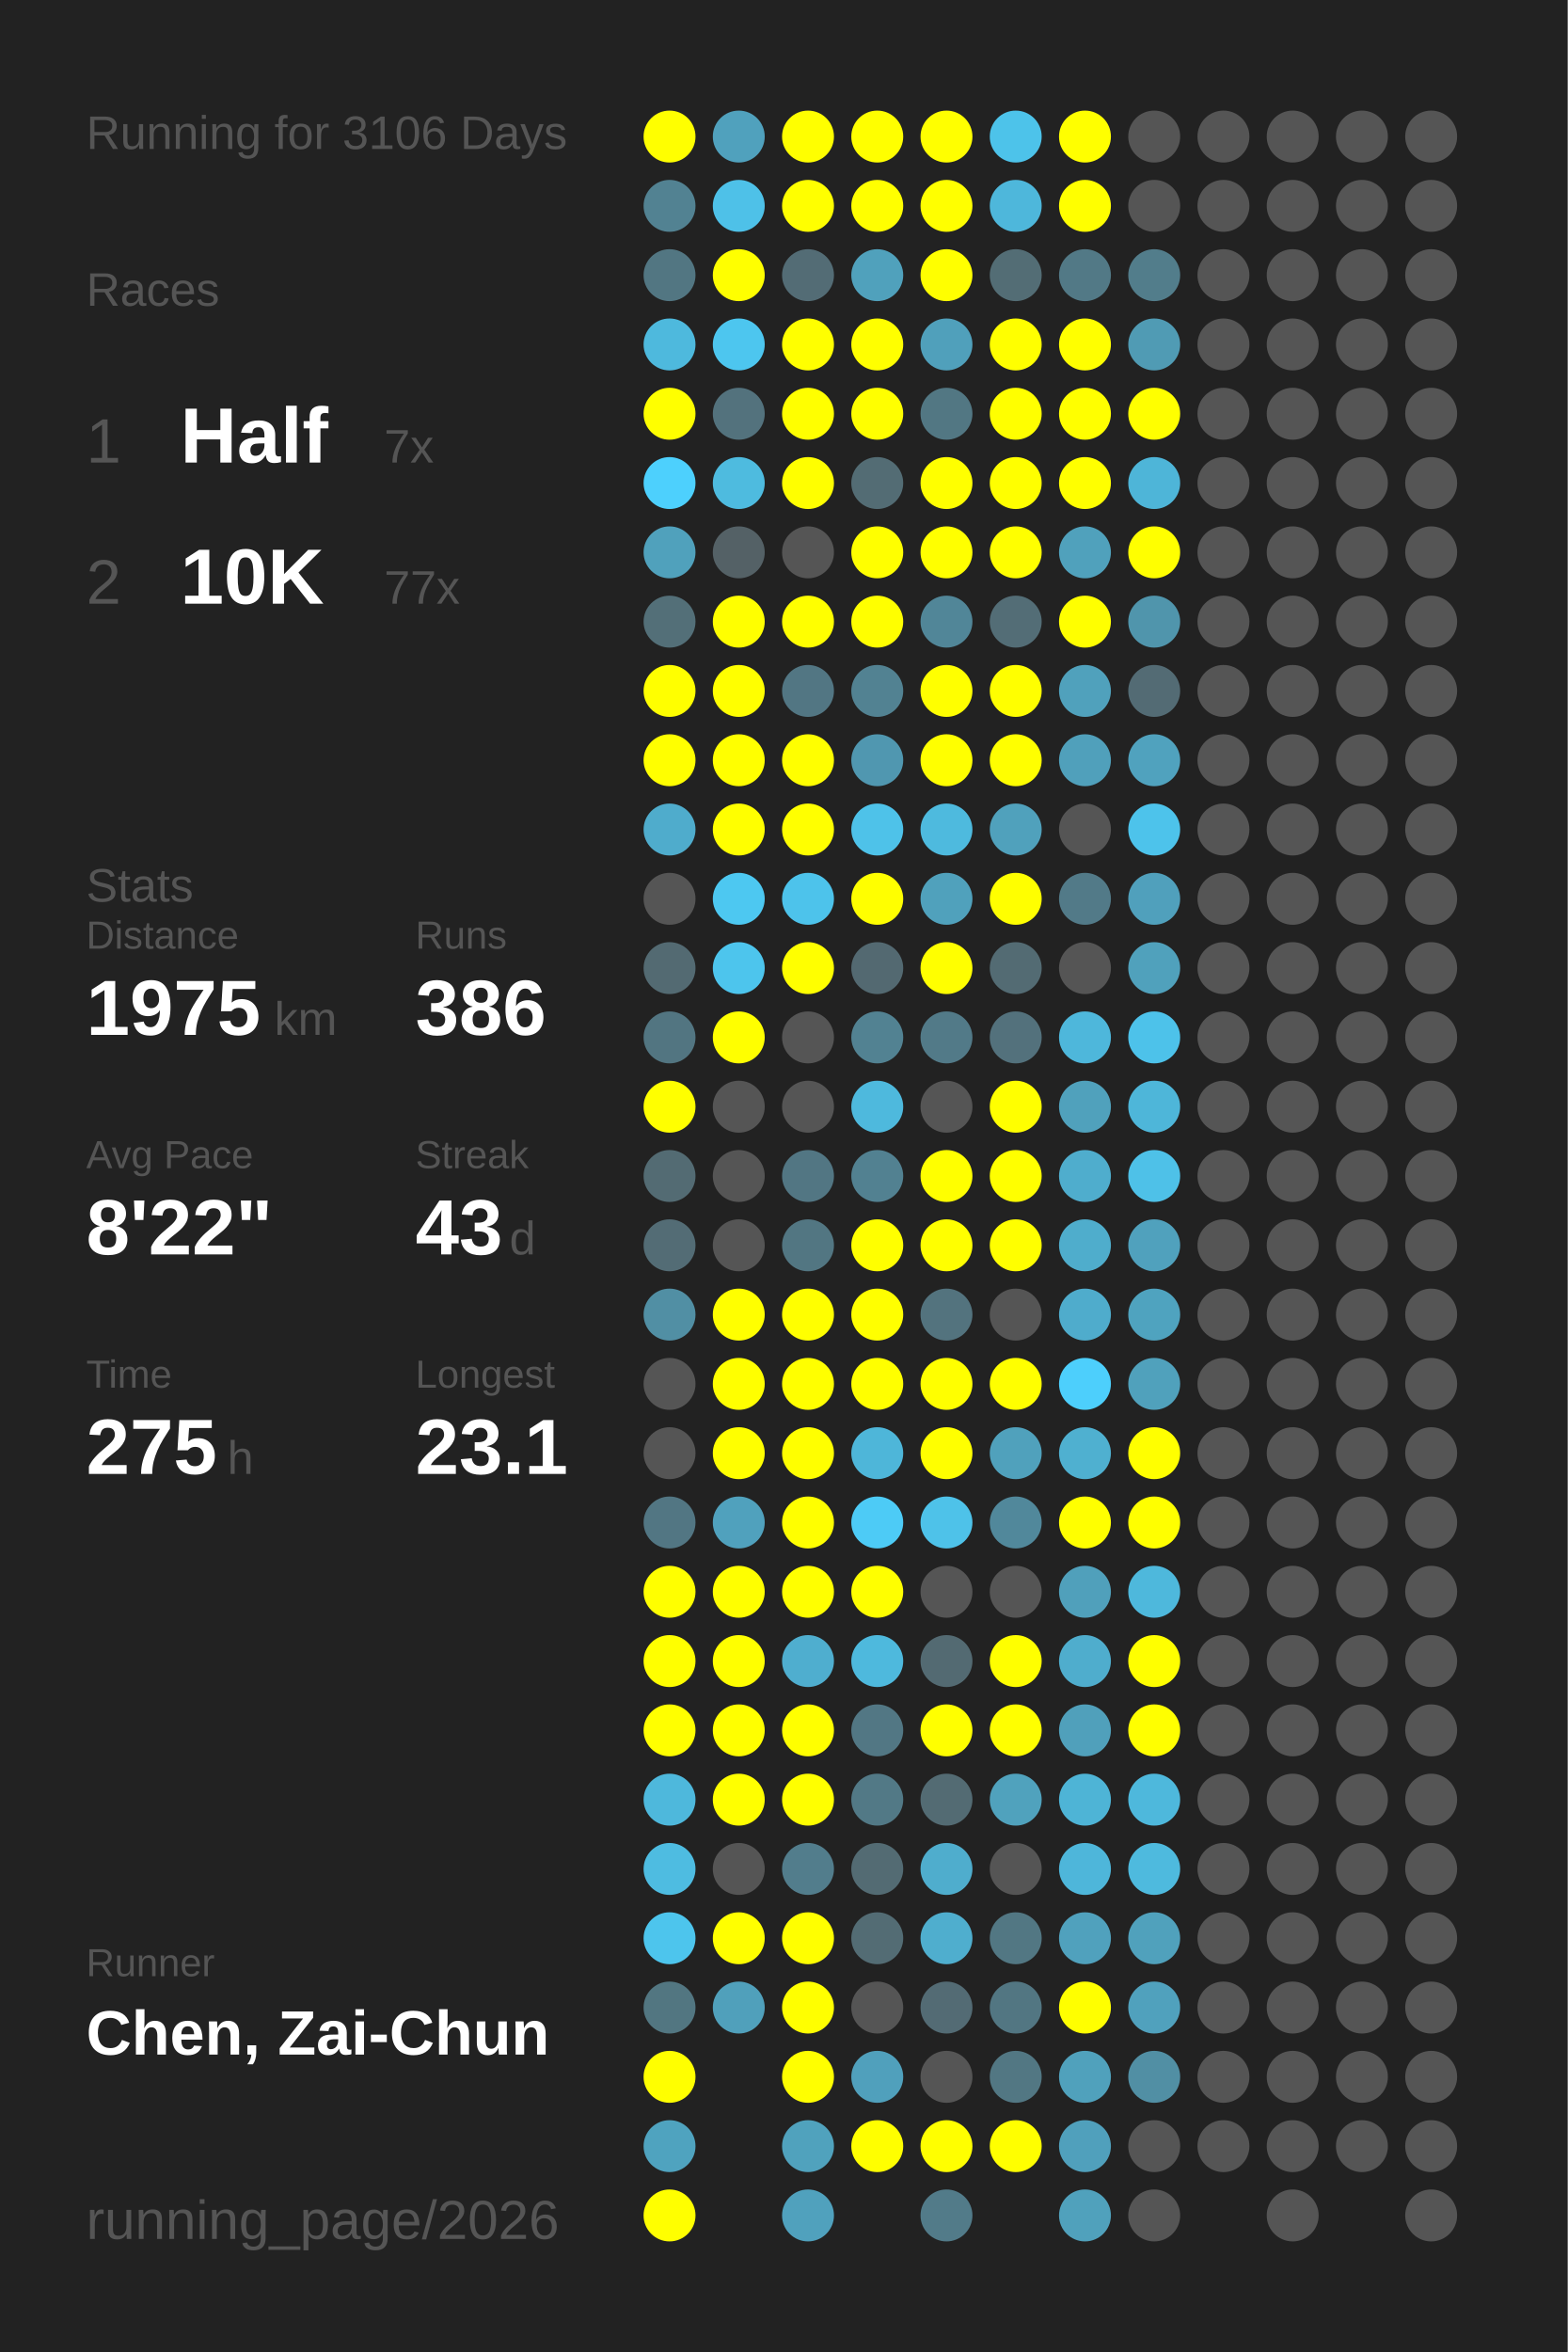
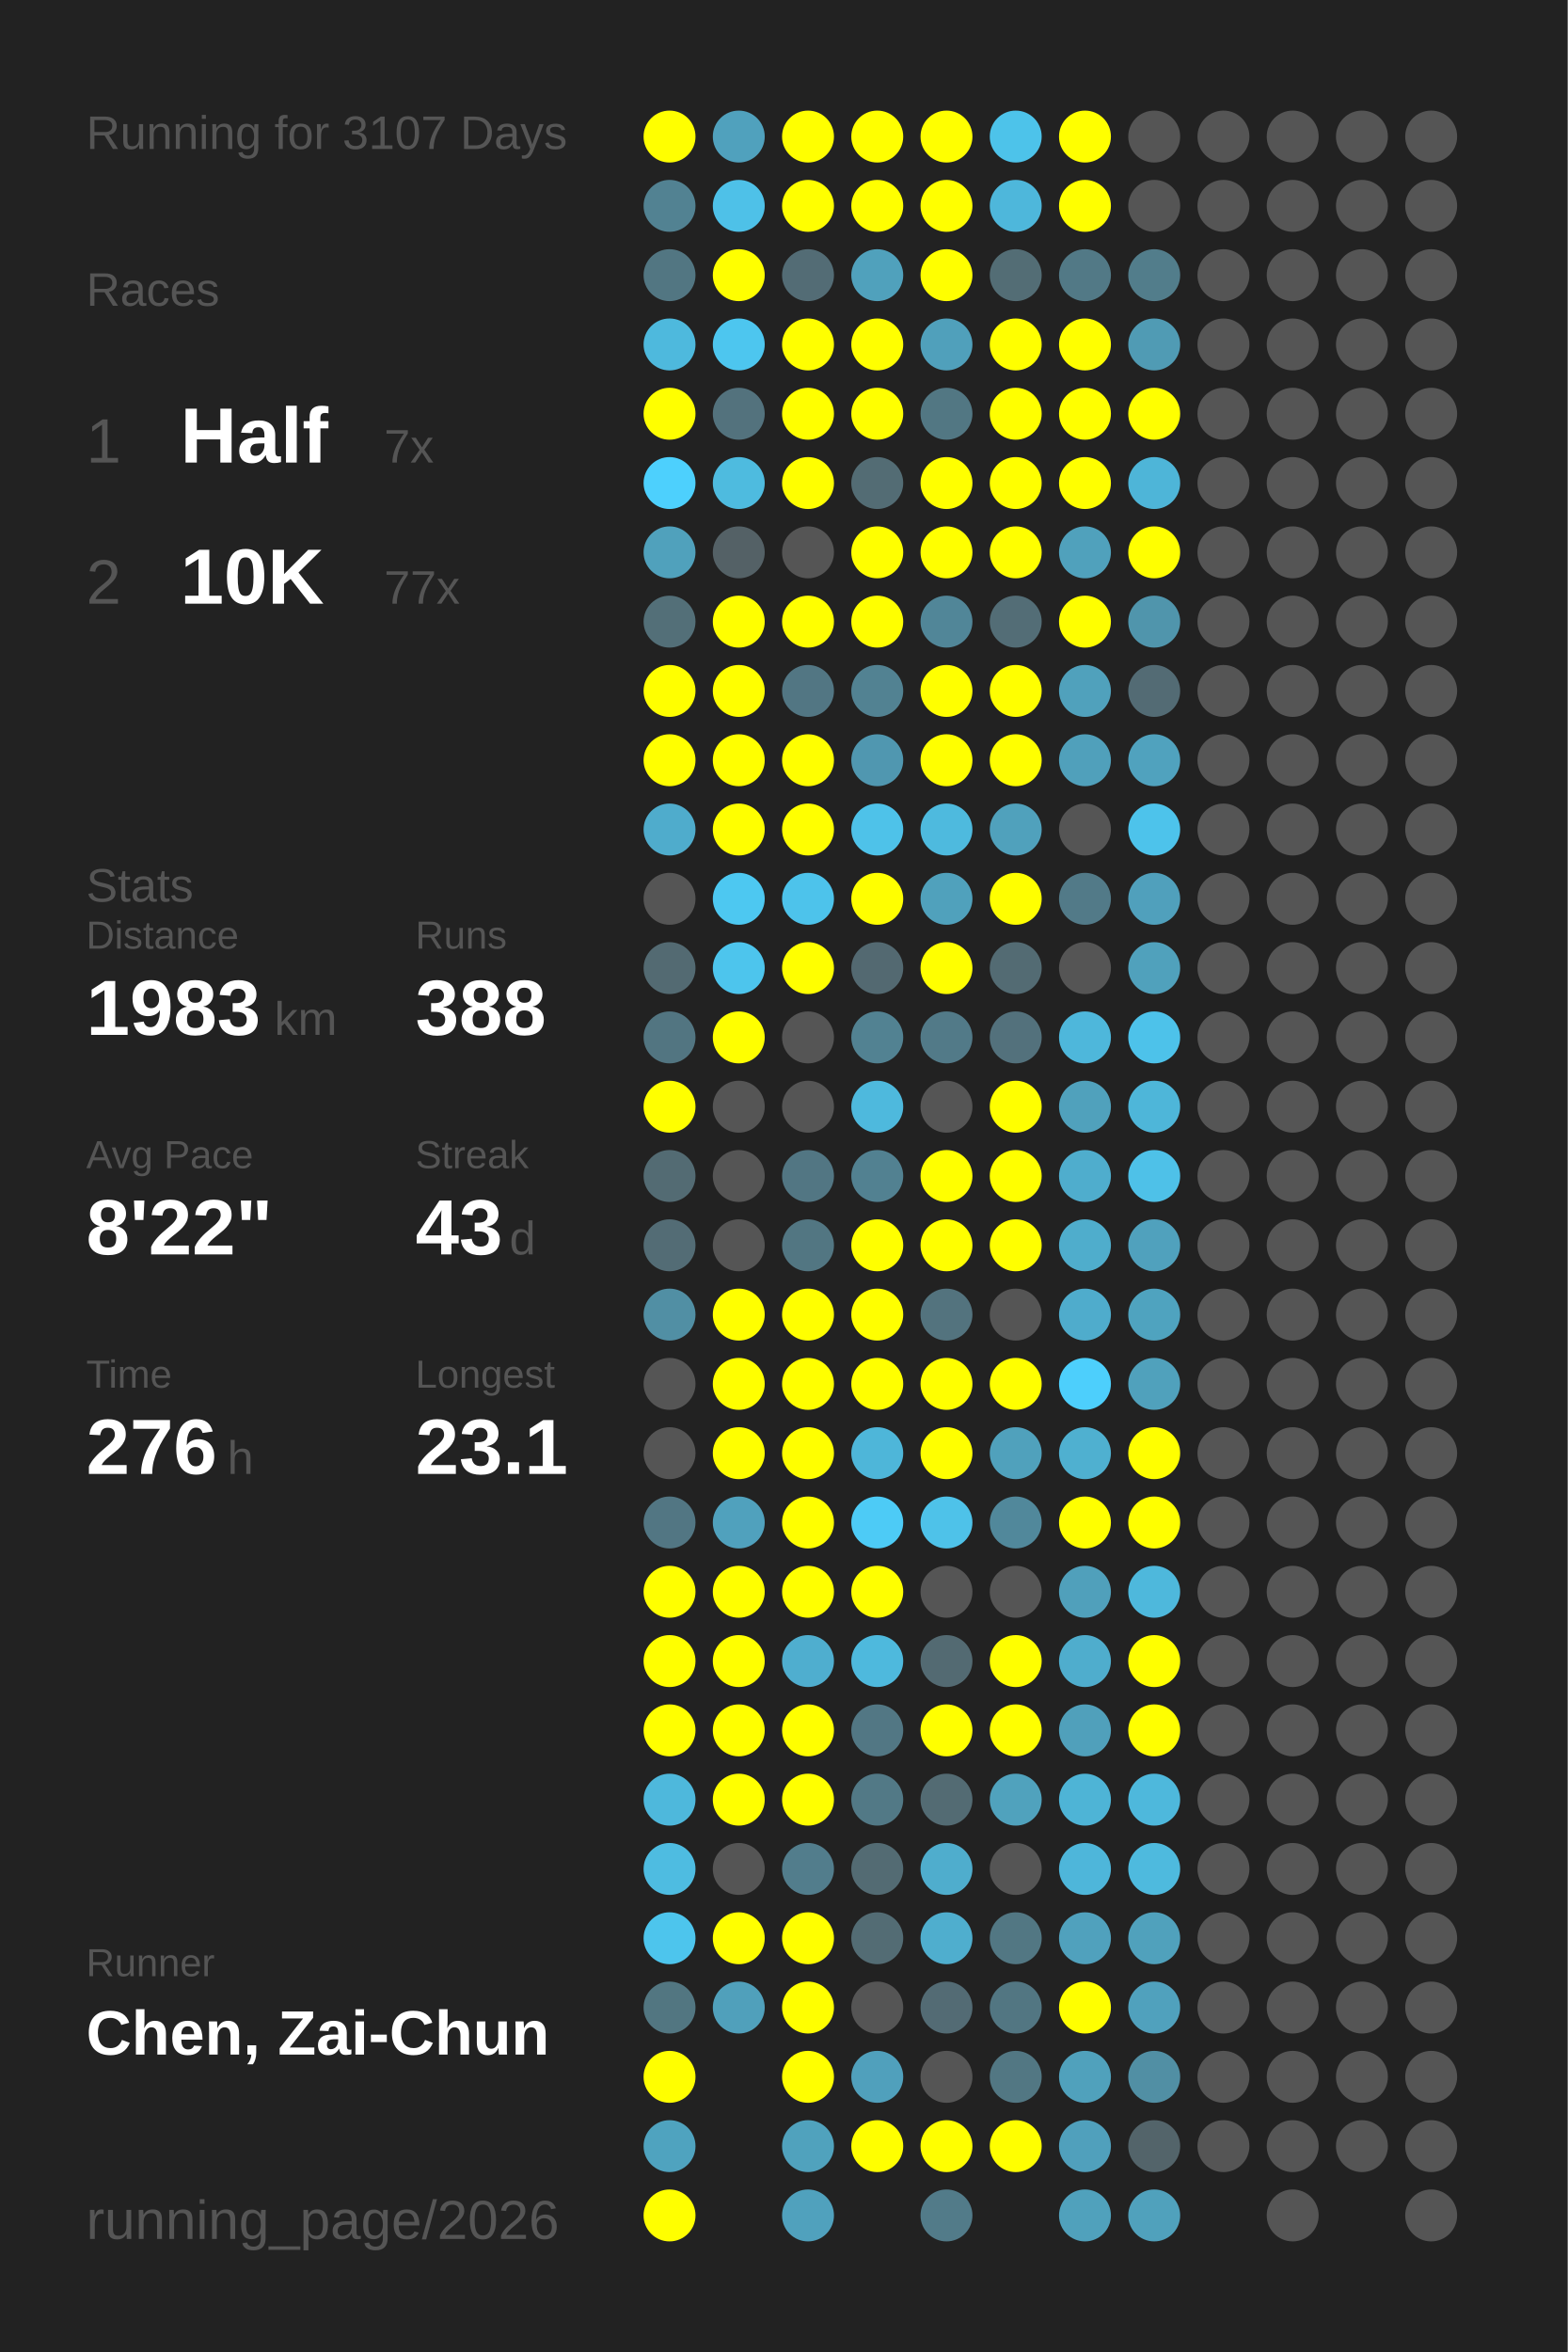
<svg xmlns="http://www.w3.org/2000/svg" baseProfile="full" height="300mm" version="1.1" viewBox="0,0,200,300" width="200mm">
  <defs />
  <rect fill="#222222" height="300" width="200" x="0" y="0" />
-   <text fill="#555555" style="font-size:6px; font-family:Arial;" x="11" y="19">Running for 3106 Days</text>
+   <text fill="#555555" style="font-size:6px; font-family:Arial;" x="11" y="19">Running for 3107 Days</text>
  <text fill="#555555" style="font-size:6px; font-family:Arial;" x="11" y="39">Races</text>
  <text fill="#555555" style="font-size:8px; font-family:Arial;" x="11" y="59">1</text>
  <text fill="#FFFFFF" style="font-size:10px; font-family:Arial; font-weight:bold;" x="23" y="59">Half</text>
  <text fill="#555555" style="font-size:6px; font-family:Arial;" x="49" y="59">7x</text>
  <text fill="#555555" style="font-size:8px; font-family:Arial;" x="11" y="77">2</text>
  <text fill="#FFFFFF" style="font-size:10px; font-family:Arial; font-weight:bold;" x="23" y="77">10K</text>
  <text fill="#555555" style="font-size:6px; font-family:Arial;" x="49" y="77">77x</text>
  <text fill="#555555" style="font-size:6px; font-family:Arial;" x="11" y="115">Stats</text>
  <text fill="#555555" style="font-size:5px; font-family:Arial;" x="11" y="121">Distance</text>
-   <text fill="#FFFFFF" style="font-size:10px; font-family:Arial; font-weight:bold;" x="11" y="132">1975</text>
+   <text fill="#FFFFFF" style="font-size:10px; font-family:Arial; font-weight:bold;" x="11" y="132">1983</text>
  <text fill="#555555" style="font-size:6px; font-family:Arial;" x="35" y="132">km</text>
  <text fill="#555555" style="font-size:5px; font-family:Arial;" x="53" y="121">Runs</text>
-   <text fill="#FFFFFF" style="font-size:10px; font-family:Arial; font-weight:bold;" x="53" y="132">386</text>
+   <text fill="#FFFFFF" style="font-size:10px; font-family:Arial; font-weight:bold;" x="53" y="132">388</text>
  <text fill="#555555" style="font-size:5px; font-family:Arial;" x="11" y="149">Avg Pace</text>
  <text fill="#FFFFFF" style="font-size:10px; font-family:Arial; font-weight:bold;" x="11" y="160">8'22"</text>
  <text fill="#555555" style="font-size:5px; font-family:Arial;" x="53" y="149">Streak</text>
  <text fill="#FFFFFF" style="font-size:10px; font-family:Arial; font-weight:bold;" x="53" y="160">43</text>
  <text fill="#555555" style="font-size:6px; font-family:Arial;" x="65" y="160">d</text>
  <text fill="#555555" style="font-size:5px; font-family:Arial;" x="11" y="177">Time</text>
-   <text fill="#FFFFFF" style="font-size:10px; font-family:Arial; font-weight:bold;" x="11" y="188">275</text>
+   <text fill="#FFFFFF" style="font-size:10px; font-family:Arial; font-weight:bold;" x="11" y="188">276</text>
  <text fill="#555555" style="font-size:6px; font-family:Arial;" x="29" y="188">h</text>
  <text fill="#555555" style="font-size:5px; font-family:Arial;" x="53" y="177">Longest</text>
  <text fill="#FFFFFF" style="font-size:10px; font-family:Arial; font-weight:bold;" x="53" y="188">23.1</text>
  <text fill="#555555" style="font-size:5px; font-family:Arial;" x="11" y="252.065">Runner</text>
  <text fill="#FFFFFF" style="font-size:8px; font-family:Arial; font-weight:bold;" x="11" y="262.065">Chen, Zai-Chun</text>
  <text fill="#555555" style="font-size:7px; font-family:Arial;" x="11" y="285.581">running_page/2026</text>
  <circle cx="85.417" cy="17.419" fill="#FFFF00" r="3.312" />
  <circle cx="85.417" cy="26.258" fill="#528292" r="3.312" />
  <circle cx="85.417" cy="35.097" fill="#527682" r="3.312" />
  <circle cx="85.417" cy="43.935" fill="#4eb9dd" r="3.312" />
  <circle cx="85.417" cy="52.774" fill="#FFFF00" r="3.312" />
  <circle cx="85.417" cy="61.613" fill="#4dd0fd" r="3.312" />
  <circle cx="85.417" cy="70.452" fill="#50a1bc" r="3.312" />
  <circle cx="85.417" cy="79.29" fill="#536f78" r="3.312" />
  <circle cx="85.417" cy="88.129" fill="#FFFF00" r="3.312" />
  <circle cx="85.417" cy="96.968" fill="#FFFF00" r="3.312" />
  <circle cx="85.417" cy="105.806" fill="#4faccc" r="3.312" />
  <circle cx="85.417" cy="114.645" fill="#555555" r="3.312" />
  <circle cx="85.417" cy="123.484" fill="#536a72" r="3.312" />
  <circle cx="85.417" cy="132.323" fill="#527581" r="3.312" />
  <circle cx="85.417" cy="141.161" fill="#FFFF00" r="3.312" />
  <circle cx="85.417" cy="150" fill="#536b73" r="3.312" />
  <circle cx="85.417" cy="158.839" fill="#536c75" r="3.312" />
  <circle cx="85.417" cy="167.677" fill="#518fa4" r="3.312" />
  <circle cx="85.417" cy="176.516" fill="#555555" r="3.312" />
  <circle cx="85.417" cy="185.355" fill="#555555" r="3.312" />
  <circle cx="85.417" cy="194.194" fill="#527683" r="3.312" />
  <circle cx="85.417" cy="203.032" fill="#FFFF00" r="3.312" />
  <circle cx="85.417" cy="211.871" fill="#FFFF00" r="3.312" />
  <circle cx="85.417" cy="220.71" fill="#FFFF00" r="3.312" />
  <circle cx="85.417" cy="229.548" fill="#4eb8dc" r="3.312" />
  <circle cx="85.417" cy="238.387" fill="#4ebce1" r="3.312" />
  <circle cx="85.417" cy="247.226" fill="#4dc5ed" r="3.312" />
  <circle cx="85.417" cy="256.065" fill="#527681" r="3.312" />
  <circle cx="85.417" cy="264.903" fill="#FFFF00" r="3.312" />
  <circle cx="85.417" cy="273.742" fill="#4fa3bf" r="3.312" />
  <circle cx="85.417" cy="282.581" fill="#FFFF00" r="3.312" />
  <circle cx="94.25" cy="17.419" fill="#50a1bd" r="3.312" />
  <circle cx="94.25" cy="26.258" fill="#4ec1e8" r="3.312" />
  <circle cx="94.25" cy="35.097" fill="#FFFF00" r="3.312" />
  <circle cx="94.25" cy="43.935" fill="#4dc6ef" r="3.312" />
  <circle cx="94.25" cy="52.774" fill="#53727d" r="3.312" />
  <circle cx="94.25" cy="61.613" fill="#4ebbdf" r="3.312" />
  <circle cx="94.25" cy="70.452" fill="#546166" r="3.312" />
  <circle cx="94.25" cy="79.29" fill="#FFFF00" r="3.312" />
  <circle cx="94.25" cy="88.129" fill="#FFFF00" r="3.312" />
  <circle cx="94.25" cy="96.968" fill="#FFFF00" r="3.312" />
  <circle cx="94.25" cy="105.806" fill="#FFFF00" r="3.312" />
  <circle cx="94.25" cy="114.645" fill="#4dc8f1" r="3.312" />
  <circle cx="94.25" cy="123.484" fill="#4dc5ed" r="3.312" />
  <circle cx="94.25" cy="132.323" fill="#FFFF00" r="3.312" />
  <circle cx="94.25" cy="141.161" fill="#555555" r="3.312" />
  <circle cx="94.25" cy="150" fill="#555555" r="3.312" />
  <circle cx="94.25" cy="158.839" fill="#555555" r="3.312" />
  <circle cx="94.25" cy="167.677" fill="#FFFF00" r="3.312" />
  <circle cx="94.25" cy="176.516" fill="#FFFF00" r="3.312" />
  <circle cx="94.25" cy="185.355" fill="#FFFF00" r="3.312" />
  <circle cx="94.25" cy="194.194" fill="#50a1bd" r="3.312" />
  <circle cx="94.25" cy="203.032" fill="#FFFF00" r="3.312" />
  <circle cx="94.25" cy="211.871" fill="#FFFF00" r="3.312" />
  <circle cx="94.25" cy="220.71" fill="#FFFF00" r="3.312" />
  <circle cx="94.25" cy="229.548" fill="#FFFF00" r="3.312" />
  <circle cx="94.25" cy="238.387" fill="#555555" r="3.312" />
  <circle cx="94.25" cy="247.226" fill="#FFFF00" r="3.312" />
  <circle cx="94.25" cy="256.065" fill="#50a0bb" r="3.312" />
  <circle cx="103.083" cy="17.419" fill="#FFFF00" r="3.312" />
  <circle cx="103.083" cy="26.258" fill="#FFFF00" r="3.312" />
  <circle cx="103.083" cy="35.097" fill="#536c75" r="3.312" />
  <circle cx="103.083" cy="43.935" fill="#FFFF00" r="3.312" />
  <circle cx="103.083" cy="52.774" fill="#FFFF00" r="3.312" />
  <circle cx="103.083" cy="61.613" fill="#FFFF00" r="3.312" />
  <circle cx="103.083" cy="70.452" fill="#555555" r="3.312" />
  <circle cx="103.083" cy="79.29" fill="#FFFF00" r="3.312" />
  <circle cx="103.083" cy="88.129" fill="#527683" r="3.312" />
  <circle cx="103.083" cy="96.968" fill="#FFFF00" r="3.312" />
  <circle cx="103.083" cy="105.806" fill="#FFFF00" r="3.312" />
  <circle cx="103.083" cy="114.645" fill="#4dc3eb" r="3.312" />
  <circle cx="103.083" cy="123.484" fill="#FFFF00" r="3.312" />
  <circle cx="103.083" cy="132.323" fill="#555555" r="3.312" />
  <circle cx="103.083" cy="141.161" fill="#555555" r="3.312" />
  <circle cx="103.083" cy="150" fill="#527683" r="3.312" />
  <circle cx="103.083" cy="158.839" fill="#527682" r="3.312" />
  <circle cx="103.083" cy="167.677" fill="#FFFF00" r="3.312" />
  <circle cx="103.083" cy="176.516" fill="#FFFF00" r="3.312" />
  <circle cx="103.083" cy="185.355" fill="#FFFF00" r="3.312" />
  <circle cx="103.083" cy="194.194" fill="#FFFF00" r="3.312" />
  <circle cx="103.083" cy="203.032" fill="#FFFF00" r="3.312" />
  <circle cx="103.083" cy="211.871" fill="#4faecf" r="3.312" />
  <circle cx="103.083" cy="220.71" fill="#FFFF00" r="3.312" />
  <circle cx="103.083" cy="229.548" fill="#FFFF00" r="3.312" />
  <circle cx="103.083" cy="238.387" fill="#527d8c" r="3.312" />
  <circle cx="103.083" cy="247.226" fill="#FFFF00" r="3.312" />
  <circle cx="103.083" cy="256.065" fill="#FFFF00" r="3.312" />
  <circle cx="103.083" cy="264.903" fill="#FFFF00" r="3.312" />
  <circle cx="103.083" cy="273.742" fill="#50a2bd" r="3.312" />
  <circle cx="103.083" cy="282.581" fill="#50a1bd" r="3.312" />
  <circle cx="111.917" cy="17.419" fill="#FFFF00" r="3.312" />
  <circle cx="111.917" cy="26.258" fill="#FFFF00" r="3.312" />
  <circle cx="111.917" cy="35.097" fill="#50a1bc" r="3.312" />
  <circle cx="111.917" cy="43.935" fill="#FFFF00" r="3.312" />
  <circle cx="111.917" cy="52.774" fill="#FFFF00" r="3.312" />
  <circle cx="111.917" cy="61.613" fill="#536c74" r="3.312" />
  <circle cx="111.917" cy="70.452" fill="#FFFF00" r="3.312" />
  <circle cx="111.917" cy="79.29" fill="#FFFF00" r="3.312" />
  <circle cx="111.917" cy="88.129" fill="#528292" r="3.312" />
  <circle cx="111.917" cy="96.968" fill="#5097b0" r="3.312" />
  <circle cx="111.917" cy="105.806" fill="#4ec2e9" r="3.312" />
  <circle cx="111.917" cy="114.645" fill="#FFFF00" r="3.312" />
  <circle cx="111.917" cy="123.484" fill="#536971" r="3.312" />
  <circle cx="111.917" cy="132.323" fill="#528292" r="3.312" />
  <circle cx="111.917" cy="141.161" fill="#4eb9dd" r="3.312" />
  <circle cx="111.917" cy="150" fill="#528191" r="3.312" />
  <circle cx="111.917" cy="158.839" fill="#FFFF00" r="3.312" />
  <circle cx="111.917" cy="167.677" fill="#FFFF00" r="3.312" />
  <circle cx="111.917" cy="176.516" fill="#FFFF00" r="3.312" />
  <circle cx="111.917" cy="185.355" fill="#4eb6d9" r="3.312" />
  <circle cx="111.917" cy="194.194" fill="#4dcbf6" r="3.312" />
  <circle cx="111.917" cy="203.032" fill="#FFFF00" r="3.312" />
  <circle cx="111.917" cy="211.871" fill="#4eb9dd" r="3.312" />
  <circle cx="111.917" cy="220.71" fill="#527784" r="3.312" />
  <circle cx="111.917" cy="229.548" fill="#527986" r="3.312" />
  <circle cx="111.917" cy="238.387" fill="#536b73" r="3.312" />
  <circle cx="111.917" cy="247.226" fill="#536c74" r="3.312" />
  <circle cx="111.917" cy="256.065" fill="#555555" r="3.312" />
  <circle cx="111.917" cy="264.903" fill="#50a0bc" r="3.312" />
  <circle cx="111.917" cy="273.742" fill="#FFFF00" r="3.312" />
  <circle cx="120.75" cy="17.419" fill="#FFFF00" r="3.312" />
  <circle cx="120.75" cy="26.258" fill="#FFFF00" r="3.312" />
  <circle cx="120.75" cy="35.097" fill="#FFFF00" r="3.312" />
  <circle cx="120.75" cy="43.935" fill="#50a0bb" r="3.312" />
  <circle cx="120.75" cy="52.774" fill="#527783" r="3.312" />
  <circle cx="120.75" cy="61.613" fill="#FFFF00" r="3.312" />
  <circle cx="120.75" cy="70.452" fill="#FFFF00" r="3.312" />
  <circle cx="120.75" cy="79.29" fill="#518698" r="3.312" />
  <circle cx="120.75" cy="88.129" fill="#FFFF00" r="3.312" />
  <circle cx="120.75" cy="96.968" fill="#FFFF00" r="3.312" />
  <circle cx="120.75" cy="105.806" fill="#4ebade" r="3.312" />
  <circle cx="120.75" cy="114.645" fill="#50a1bc" r="3.312" />
  <circle cx="120.75" cy="123.484" fill="#FFFF00" r="3.312" />
  <circle cx="120.75" cy="132.323" fill="#527a88" r="3.312" />
  <circle cx="120.75" cy="141.161" fill="#555555" r="3.312" />
  <circle cx="120.75" cy="150" fill="#FFFF00" r="3.312" />
  <circle cx="120.75" cy="158.839" fill="#FFFF00" r="3.312" />
  <circle cx="120.75" cy="167.677" fill="#53737e" r="3.312" />
  <circle cx="120.75" cy="176.516" fill="#FFFF00" r="3.312" />
  <circle cx="120.75" cy="185.355" fill="#FFFF00" r="3.312" />
  <circle cx="120.75" cy="194.194" fill="#4ec2e9" r="3.312" />
  <circle cx="120.75" cy="203.032" fill="#555555" r="3.312" />
  <circle cx="120.75" cy="211.871" fill="#536a72" r="3.312" />
  <circle cx="120.75" cy="220.71" fill="#FFFF00" r="3.312" />
  <circle cx="120.75" cy="229.548" fill="#536b73" r="3.312" />
  <circle cx="120.75" cy="238.387" fill="#4fadcd" r="3.312" />
  <circle cx="120.75" cy="247.226" fill="#4faece" r="3.312" />
  <circle cx="120.75" cy="256.065" fill="#536b74" r="3.312" />
  <circle cx="120.75" cy="264.903" fill="#555555" r="3.312" />
  <circle cx="120.75" cy="273.742" fill="#FFFF00" r="3.312" />
  <circle cx="120.75" cy="282.581" fill="#527b89" r="3.312" />
  <circle cx="129.583" cy="17.419" fill="#4dc3ea" r="3.312" />
  <circle cx="129.583" cy="26.258" fill="#4eb7db" r="3.312" />
  <circle cx="129.583" cy="35.097" fill="#536d75" r="3.312" />
  <circle cx="129.583" cy="43.935" fill="#FFFF00" r="3.312" />
  <circle cx="129.583" cy="52.774" fill="#FFFF00" r="3.312" />
  <circle cx="129.583" cy="61.613" fill="#FFFF00" r="3.312" />
  <circle cx="129.583" cy="70.452" fill="#FFFF00" r="3.312" />
  <circle cx="129.583" cy="79.29" fill="#536d76" r="3.312" />
  <circle cx="129.583" cy="88.129" fill="#FFFF00" r="3.312" />
  <circle cx="129.583" cy="96.968" fill="#FFFF00" r="3.312" />
  <circle cx="129.583" cy="105.806" fill="#50a1bc" r="3.312" />
  <circle cx="129.583" cy="114.645" fill="#FFFF00" r="3.312" />
  <circle cx="129.583" cy="123.484" fill="#536b73" r="3.312" />
  <circle cx="129.583" cy="132.323" fill="#53717c" r="3.312" />
  <circle cx="129.583" cy="141.161" fill="#FFFF00" r="3.312" />
  <circle cx="129.583" cy="150" fill="#FFFF00" r="3.312" />
  <circle cx="129.583" cy="158.839" fill="#FFFF00" r="3.312" />
  <circle cx="129.583" cy="167.677" fill="#555555" r="3.312" />
  <circle cx="129.583" cy="176.516" fill="#FFFF00" r="3.312" />
  <circle cx="129.583" cy="185.355" fill="#50a1bc" r="3.312" />
  <circle cx="129.583" cy="194.194" fill="#51889b" r="3.312" />
  <circle cx="129.583" cy="203.032" fill="#555555" r="3.312" />
  <circle cx="129.583" cy="211.871" fill="#FFFF00" r="3.312" />
  <circle cx="129.583" cy="220.71" fill="#FFFF00" r="3.312" />
  <circle cx="129.583" cy="229.548" fill="#50a2bd" r="3.312" />
  <circle cx="129.583" cy="238.387" fill="#555555" r="3.312" />
  <circle cx="129.583" cy="247.226" fill="#527783" r="3.312" />
  <circle cx="129.583" cy="256.065" fill="#527682" r="3.312" />
  <circle cx="129.583" cy="264.903" fill="#527783" r="3.312" />
  <circle cx="129.583" cy="273.742" fill="#FFFF00" r="3.312" />
  <circle cx="138.417" cy="17.419" fill="#FFFF00" r="3.312" />
  <circle cx="138.417" cy="26.258" fill="#FFFF00" r="3.312" />
  <circle cx="138.417" cy="35.097" fill="#527986" r="3.312" />
  <circle cx="138.417" cy="43.935" fill="#FFFF00" r="3.312" />
  <circle cx="138.417" cy="52.774" fill="#FFFF00" r="3.312" />
  <circle cx="138.417" cy="61.613" fill="#FFFF00" r="3.312" />
  <circle cx="138.417" cy="70.452" fill="#50a1bc" r="3.312" />
  <circle cx="138.417" cy="79.29" fill="#FFFF00" r="3.312" />
  <circle cx="138.417" cy="88.129" fill="#50a1bc" r="3.312" />
  <circle cx="138.417" cy="96.968" fill="#50a0bb" r="3.312" />
  <circle cx="138.417" cy="105.806" fill="#555555" r="3.312" />
  <circle cx="138.417" cy="114.645" fill="#527a88" r="3.312" />
  <circle cx="138.417" cy="123.484" fill="#555555" r="3.312" />
  <circle cx="138.417" cy="132.323" fill="#4eb7db" r="3.312" />
  <circle cx="138.417" cy="141.161" fill="#50a1bc" r="3.312" />
  <circle cx="138.417" cy="150" fill="#4fadcd" r="3.312" />
  <circle cx="138.417" cy="158.839" fill="#4fadcc" r="3.312" />
  <circle cx="138.417" cy="167.677" fill="#4faccc" r="3.312" />
  <circle cx="138.417" cy="176.516" fill="#4dcffc" r="3.312" />
  <circle cx="138.417" cy="185.355" fill="#4fb0d0" r="3.312" />
  <circle cx="138.417" cy="194.194" fill="#FFFF00" r="3.312" />
  <circle cx="138.417" cy="203.032" fill="#50a0bb" r="3.312" />
  <circle cx="138.417" cy="211.871" fill="#4fadcd" r="3.312" />
  <circle cx="138.417" cy="220.71" fill="#50a0bb" r="3.312" />
  <circle cx="138.417" cy="229.548" fill="#4eb4d6" r="3.312" />
  <circle cx="138.417" cy="238.387" fill="#4eb6da" r="3.312" />
  <circle cx="138.417" cy="247.226" fill="#50a1bd" r="3.312" />
  <circle cx="138.417" cy="256.065" fill="#FFFF00" r="3.312" />
  <circle cx="138.417" cy="264.903" fill="#50a1bc" r="3.312" />
  <circle cx="138.417" cy="273.742" fill="#50a0bc" r="3.312" />
  <circle cx="138.417" cy="282.581" fill="#50a1bc" r="3.312" />
  <circle cx="147.25" cy="17.419" fill="#555555" r="3.312" />
  <circle cx="147.25" cy="26.258" fill="#555555" r="3.312" />
  <circle cx="147.25" cy="35.097" fill="#527d8b" r="3.312" />
  <circle cx="147.25" cy="43.935" fill="#509bb4" r="3.312" />
  <circle cx="147.25" cy="52.774" fill="#FFFF00" r="3.312" />
  <circle cx="147.25" cy="61.613" fill="#4eb5d8" r="3.312" />
  <circle cx="147.25" cy="70.452" fill="#FFFF00" r="3.312" />
  <circle cx="147.25" cy="79.29" fill="#5095ac" r="3.312" />
  <circle cx="147.25" cy="88.129" fill="#536b74" r="3.312" />
  <circle cx="147.25" cy="96.968" fill="#50a2be" r="3.312" />
  <circle cx="147.25" cy="105.806" fill="#4dc3eb" r="3.312" />
  <circle cx="147.25" cy="114.645" fill="#50a0bc" r="3.312" />
  <circle cx="147.25" cy="123.484" fill="#50a1bc" r="3.312" />
  <circle cx="147.25" cy="132.323" fill="#4dc2ea" r="3.312" />
  <circle cx="147.25" cy="141.161" fill="#4eb6d9" r="3.312" />
  <circle cx="147.25" cy="150" fill="#4ec1e8" r="3.312" />
  <circle cx="147.25" cy="158.839" fill="#50a1bd" r="3.312" />
  <circle cx="147.25" cy="167.677" fill="#4fa3bf" r="3.312" />
  <circle cx="147.25" cy="176.516" fill="#50a1bc" r="3.312" />
  <circle cx="147.25" cy="185.355" fill="#FFFF00" r="3.312" />
  <circle cx="147.25" cy="194.194" fill="#FFFF00" r="3.312" />
  <circle cx="147.25" cy="203.032" fill="#4eb8dc" r="3.312" />
  <circle cx="147.25" cy="211.871" fill="#FFFF00" r="3.312" />
  <circle cx="147.25" cy="220.71" fill="#FFFF00" r="3.312" />
  <circle cx="147.25" cy="229.548" fill="#4eb8dc" r="3.312" />
  <circle cx="147.25" cy="238.387" fill="#4ebade" r="3.312" />
  <circle cx="147.25" cy="247.226" fill="#50a1bc" r="3.312" />
  <circle cx="147.25" cy="256.065" fill="#50a1bd" r="3.312" />
  <circle cx="147.25" cy="264.903" fill="#518fa4" r="3.312" />
-   <circle cx="147.25" cy="273.742" fill="#555555" r="3.312" />
-   <circle cx="147.25" cy="282.581" fill="#555555" r="3.312" />
+   <circle cx="147.25" cy="273.742" fill="#53646a" r="3.312" />
+   <circle cx="147.25" cy="282.581" fill="#50a1bc" r="3.312" />
  <circle cx="156.083" cy="17.419" fill="#555555" r="3.312" />
  <circle cx="156.083" cy="26.258" fill="#555555" r="3.312" />
  <circle cx="156.083" cy="35.097" fill="#555555" r="3.312" />
  <circle cx="156.083" cy="43.935" fill="#555555" r="3.312" />
  <circle cx="156.083" cy="52.774" fill="#555555" r="3.312" />
  <circle cx="156.083" cy="61.613" fill="#555555" r="3.312" />
  <circle cx="156.083" cy="70.452" fill="#555555" r="3.312" />
  <circle cx="156.083" cy="79.29" fill="#555555" r="3.312" />
  <circle cx="156.083" cy="88.129" fill="#555555" r="3.312" />
  <circle cx="156.083" cy="96.968" fill="#555555" r="3.312" />
  <circle cx="156.083" cy="105.806" fill="#555555" r="3.312" />
  <circle cx="156.083" cy="114.645" fill="#555555" r="3.312" />
  <circle cx="156.083" cy="123.484" fill="#555555" r="3.312" />
  <circle cx="156.083" cy="132.323" fill="#555555" r="3.312" />
  <circle cx="156.083" cy="141.161" fill="#555555" r="3.312" />
  <circle cx="156.083" cy="150" fill="#555555" r="3.312" />
  <circle cx="156.083" cy="158.839" fill="#555555" r="3.312" />
  <circle cx="156.083" cy="167.677" fill="#555555" r="3.312" />
  <circle cx="156.083" cy="176.516" fill="#555555" r="3.312" />
  <circle cx="156.083" cy="185.355" fill="#555555" r="3.312" />
  <circle cx="156.083" cy="194.194" fill="#555555" r="3.312" />
  <circle cx="156.083" cy="203.032" fill="#555555" r="3.312" />
  <circle cx="156.083" cy="211.871" fill="#555555" r="3.312" />
  <circle cx="156.083" cy="220.71" fill="#555555" r="3.312" />
  <circle cx="156.083" cy="229.548" fill="#555555" r="3.312" />
  <circle cx="156.083" cy="238.387" fill="#555555" r="3.312" />
  <circle cx="156.083" cy="247.226" fill="#555555" r="3.312" />
  <circle cx="156.083" cy="256.065" fill="#555555" r="3.312" />
  <circle cx="156.083" cy="264.903" fill="#555555" r="3.312" />
  <circle cx="156.083" cy="273.742" fill="#555555" r="3.312" />
  <circle cx="164.917" cy="17.419" fill="#555555" r="3.312" />
  <circle cx="164.917" cy="26.258" fill="#555555" r="3.312" />
  <circle cx="164.917" cy="35.097" fill="#555555" r="3.312" />
  <circle cx="164.917" cy="43.935" fill="#555555" r="3.312" />
  <circle cx="164.917" cy="52.774" fill="#555555" r="3.312" />
  <circle cx="164.917" cy="61.613" fill="#555555" r="3.312" />
  <circle cx="164.917" cy="70.452" fill="#555555" r="3.312" />
  <circle cx="164.917" cy="79.29" fill="#555555" r="3.312" />
  <circle cx="164.917" cy="88.129" fill="#555555" r="3.312" />
  <circle cx="164.917" cy="96.968" fill="#555555" r="3.312" />
  <circle cx="164.917" cy="105.806" fill="#555555" r="3.312" />
  <circle cx="164.917" cy="114.645" fill="#555555" r="3.312" />
  <circle cx="164.917" cy="123.484" fill="#555555" r="3.312" />
  <circle cx="164.917" cy="132.323" fill="#555555" r="3.312" />
  <circle cx="164.917" cy="141.161" fill="#555555" r="3.312" />
  <circle cx="164.917" cy="150" fill="#555555" r="3.312" />
  <circle cx="164.917" cy="158.839" fill="#555555" r="3.312" />
  <circle cx="164.917" cy="167.677" fill="#555555" r="3.312" />
  <circle cx="164.917" cy="176.516" fill="#555555" r="3.312" />
  <circle cx="164.917" cy="185.355" fill="#555555" r="3.312" />
  <circle cx="164.917" cy="194.194" fill="#555555" r="3.312" />
  <circle cx="164.917" cy="203.032" fill="#555555" r="3.312" />
  <circle cx="164.917" cy="211.871" fill="#555555" r="3.312" />
  <circle cx="164.917" cy="220.71" fill="#555555" r="3.312" />
  <circle cx="164.917" cy="229.548" fill="#555555" r="3.312" />
  <circle cx="164.917" cy="238.387" fill="#555555" r="3.312" />
  <circle cx="164.917" cy="247.226" fill="#555555" r="3.312" />
  <circle cx="164.917" cy="256.065" fill="#555555" r="3.312" />
  <circle cx="164.917" cy="264.903" fill="#555555" r="3.312" />
  <circle cx="164.917" cy="273.742" fill="#555555" r="3.312" />
  <circle cx="164.917" cy="282.581" fill="#555555" r="3.312" />
  <circle cx="173.75" cy="17.419" fill="#555555" r="3.312" />
  <circle cx="173.75" cy="26.258" fill="#555555" r="3.312" />
  <circle cx="173.75" cy="35.097" fill="#555555" r="3.312" />
  <circle cx="173.75" cy="43.935" fill="#555555" r="3.312" />
  <circle cx="173.75" cy="52.774" fill="#555555" r="3.312" />
  <circle cx="173.75" cy="61.613" fill="#555555" r="3.312" />
  <circle cx="173.75" cy="70.452" fill="#555555" r="3.312" />
  <circle cx="173.75" cy="79.29" fill="#555555" r="3.312" />
  <circle cx="173.75" cy="88.129" fill="#555555" r="3.312" />
  <circle cx="173.75" cy="96.968" fill="#555555" r="3.312" />
  <circle cx="173.75" cy="105.806" fill="#555555" r="3.312" />
  <circle cx="173.75" cy="114.645" fill="#555555" r="3.312" />
  <circle cx="173.75" cy="123.484" fill="#555555" r="3.312" />
  <circle cx="173.75" cy="132.323" fill="#555555" r="3.312" />
  <circle cx="173.75" cy="141.161" fill="#555555" r="3.312" />
  <circle cx="173.75" cy="150" fill="#555555" r="3.312" />
  <circle cx="173.75" cy="158.839" fill="#555555" r="3.312" />
  <circle cx="173.75" cy="167.677" fill="#555555" r="3.312" />
  <circle cx="173.75" cy="176.516" fill="#555555" r="3.312" />
  <circle cx="173.75" cy="185.355" fill="#555555" r="3.312" />
  <circle cx="173.75" cy="194.194" fill="#555555" r="3.312" />
  <circle cx="173.75" cy="203.032" fill="#555555" r="3.312" />
  <circle cx="173.75" cy="211.871" fill="#555555" r="3.312" />
  <circle cx="173.75" cy="220.71" fill="#555555" r="3.312" />
  <circle cx="173.75" cy="229.548" fill="#555555" r="3.312" />
  <circle cx="173.75" cy="238.387" fill="#555555" r="3.312" />
  <circle cx="173.75" cy="247.226" fill="#555555" r="3.312" />
  <circle cx="173.75" cy="256.065" fill="#555555" r="3.312" />
  <circle cx="173.75" cy="264.903" fill="#555555" r="3.312" />
  <circle cx="173.75" cy="273.742" fill="#555555" r="3.312" />
  <circle cx="182.583" cy="17.419" fill="#555555" r="3.312" />
  <circle cx="182.583" cy="26.258" fill="#555555" r="3.312" />
  <circle cx="182.583" cy="35.097" fill="#555555" r="3.312" />
  <circle cx="182.583" cy="43.935" fill="#555555" r="3.312" />
  <circle cx="182.583" cy="52.774" fill="#555555" r="3.312" />
  <circle cx="182.583" cy="61.613" fill="#555555" r="3.312" />
  <circle cx="182.583" cy="70.452" fill="#555555" r="3.312" />
  <circle cx="182.583" cy="79.29" fill="#555555" r="3.312" />
  <circle cx="182.583" cy="88.129" fill="#555555" r="3.312" />
  <circle cx="182.583" cy="96.968" fill="#555555" r="3.312" />
  <circle cx="182.583" cy="105.806" fill="#555555" r="3.312" />
  <circle cx="182.583" cy="114.645" fill="#555555" r="3.312" />
  <circle cx="182.583" cy="123.484" fill="#555555" r="3.312" />
  <circle cx="182.583" cy="132.323" fill="#555555" r="3.312" />
  <circle cx="182.583" cy="141.161" fill="#555555" r="3.312" />
  <circle cx="182.583" cy="150" fill="#555555" r="3.312" />
  <circle cx="182.583" cy="158.839" fill="#555555" r="3.312" />
  <circle cx="182.583" cy="167.677" fill="#555555" r="3.312" />
  <circle cx="182.583" cy="176.516" fill="#555555" r="3.312" />
  <circle cx="182.583" cy="185.355" fill="#555555" r="3.312" />
  <circle cx="182.583" cy="194.194" fill="#555555" r="3.312" />
  <circle cx="182.583" cy="203.032" fill="#555555" r="3.312" />
  <circle cx="182.583" cy="211.871" fill="#555555" r="3.312" />
  <circle cx="182.583" cy="220.71" fill="#555555" r="3.312" />
  <circle cx="182.583" cy="229.548" fill="#555555" r="3.312" />
  <circle cx="182.583" cy="238.387" fill="#555555" r="3.312" />
  <circle cx="182.583" cy="247.226" fill="#555555" r="3.312" />
  <circle cx="182.583" cy="256.065" fill="#555555" r="3.312" />
  <circle cx="182.583" cy="264.903" fill="#555555" r="3.312" />
  <circle cx="182.583" cy="273.742" fill="#555555" r="3.312" />
  <circle cx="182.583" cy="282.581" fill="#555555" r="3.312" />
</svg>
